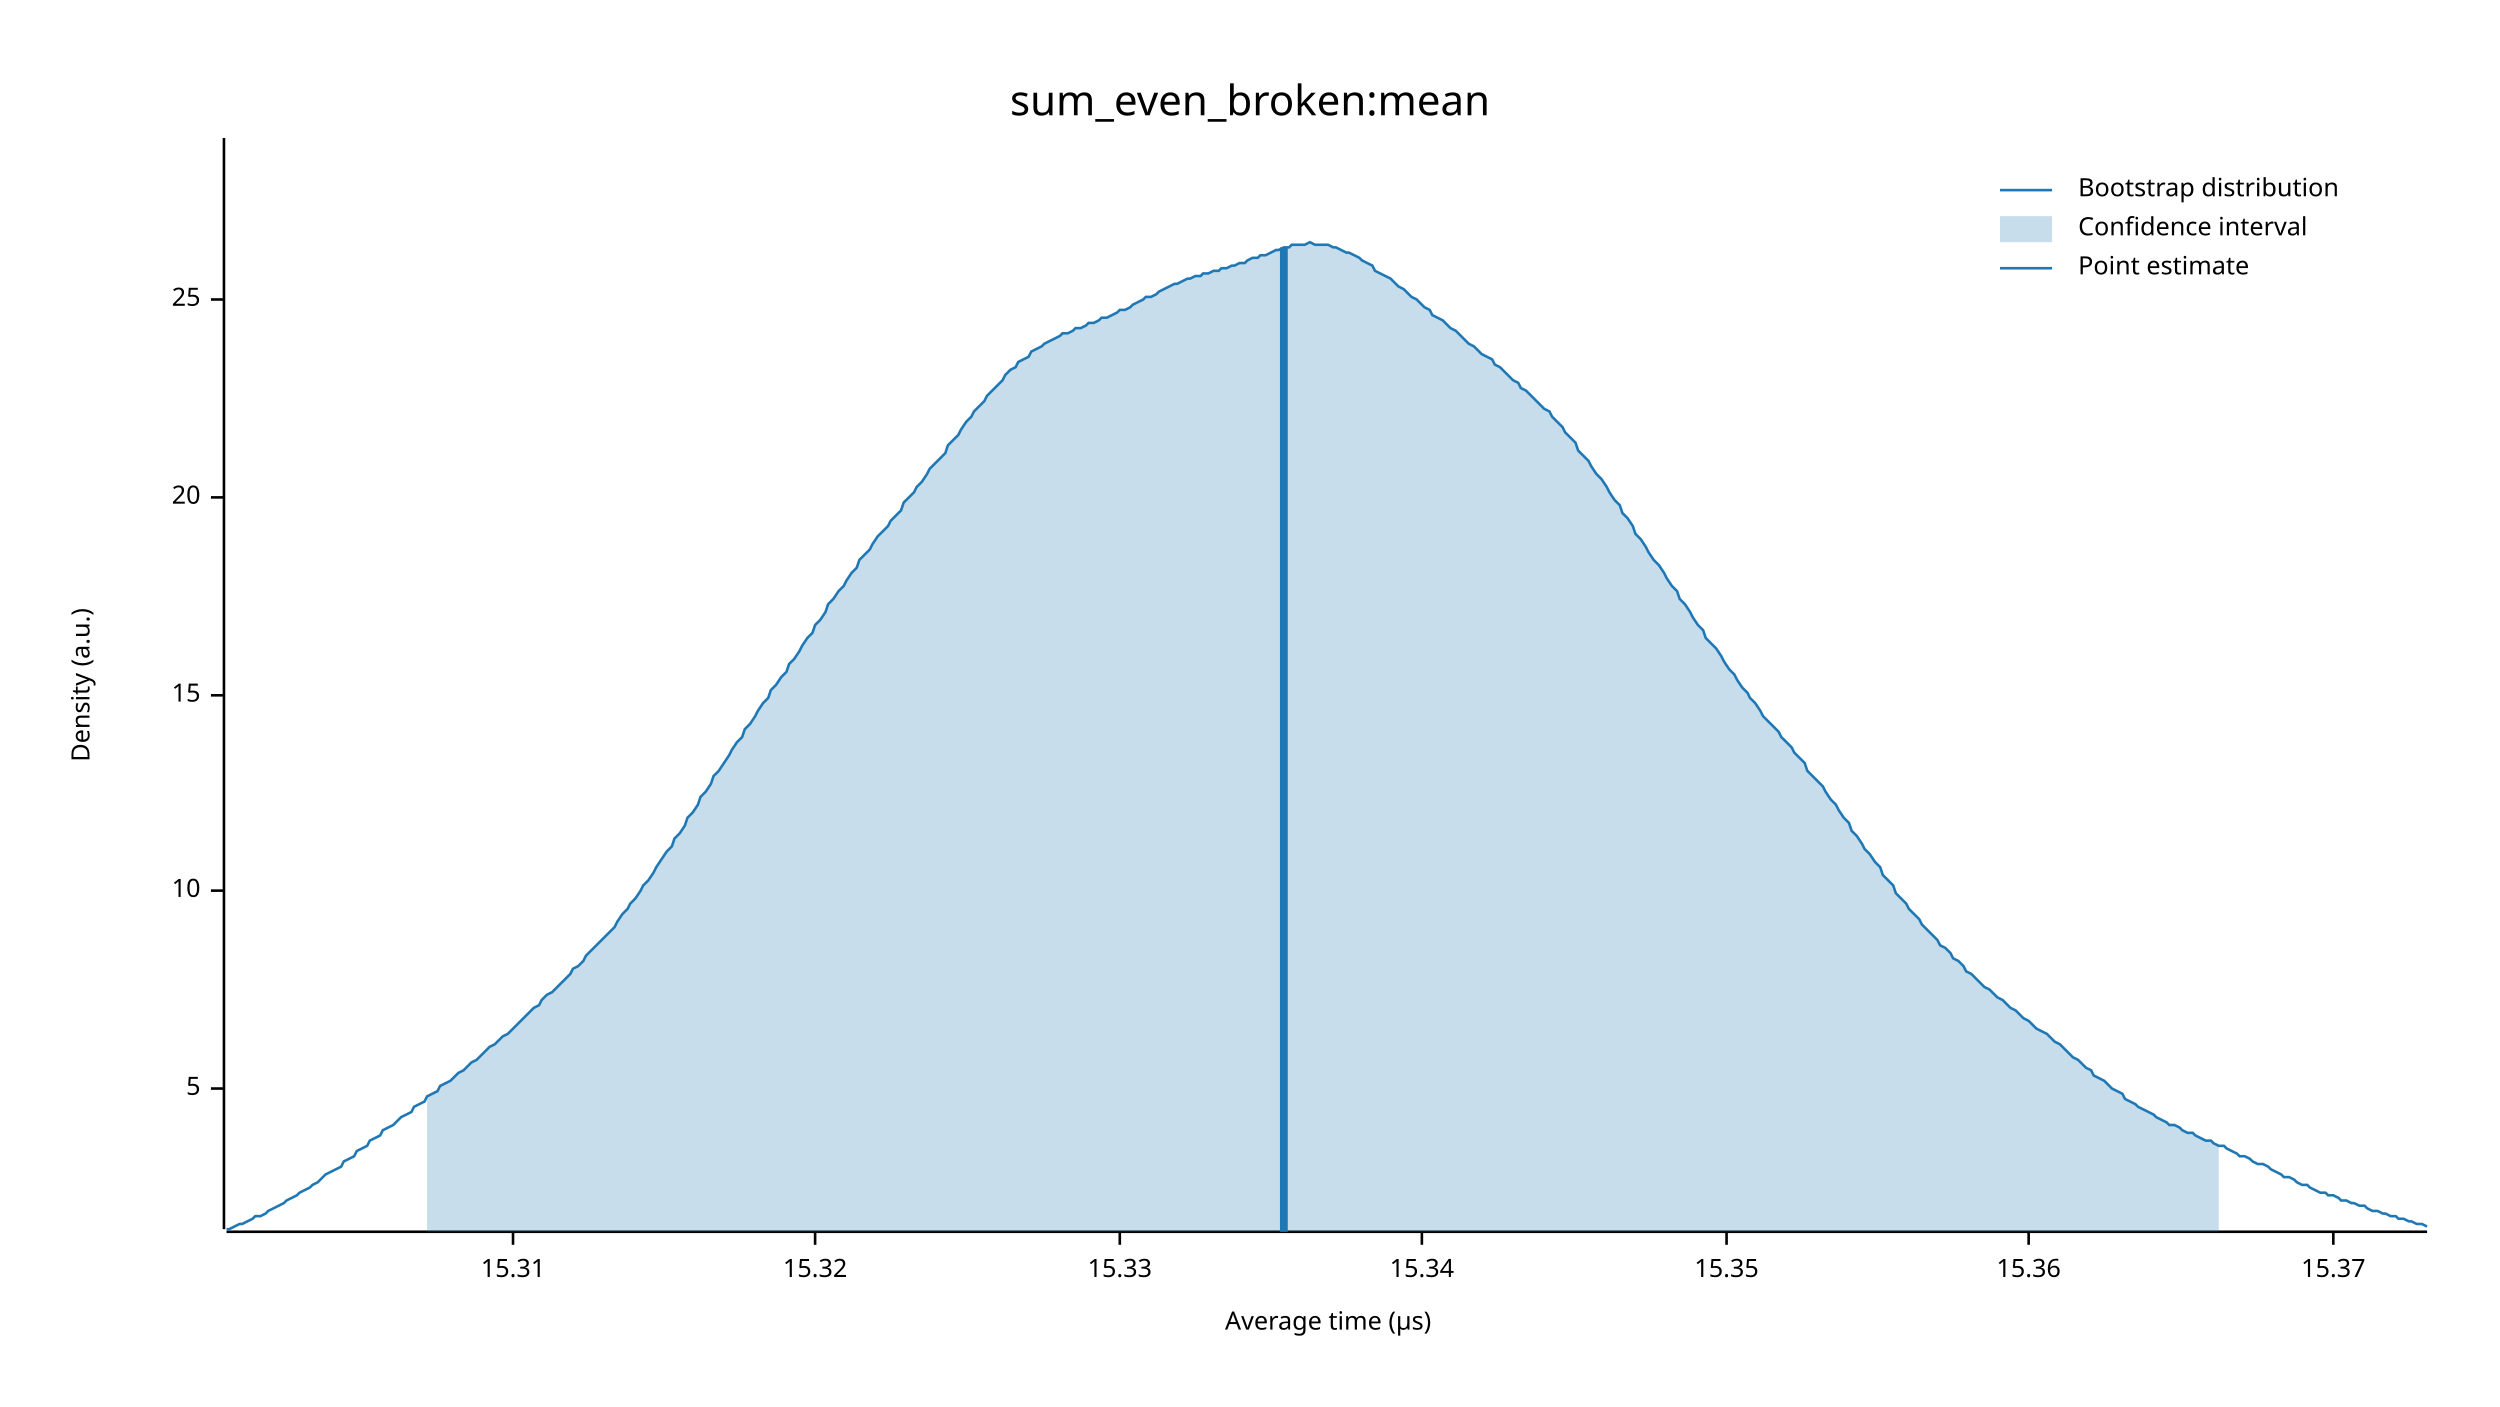
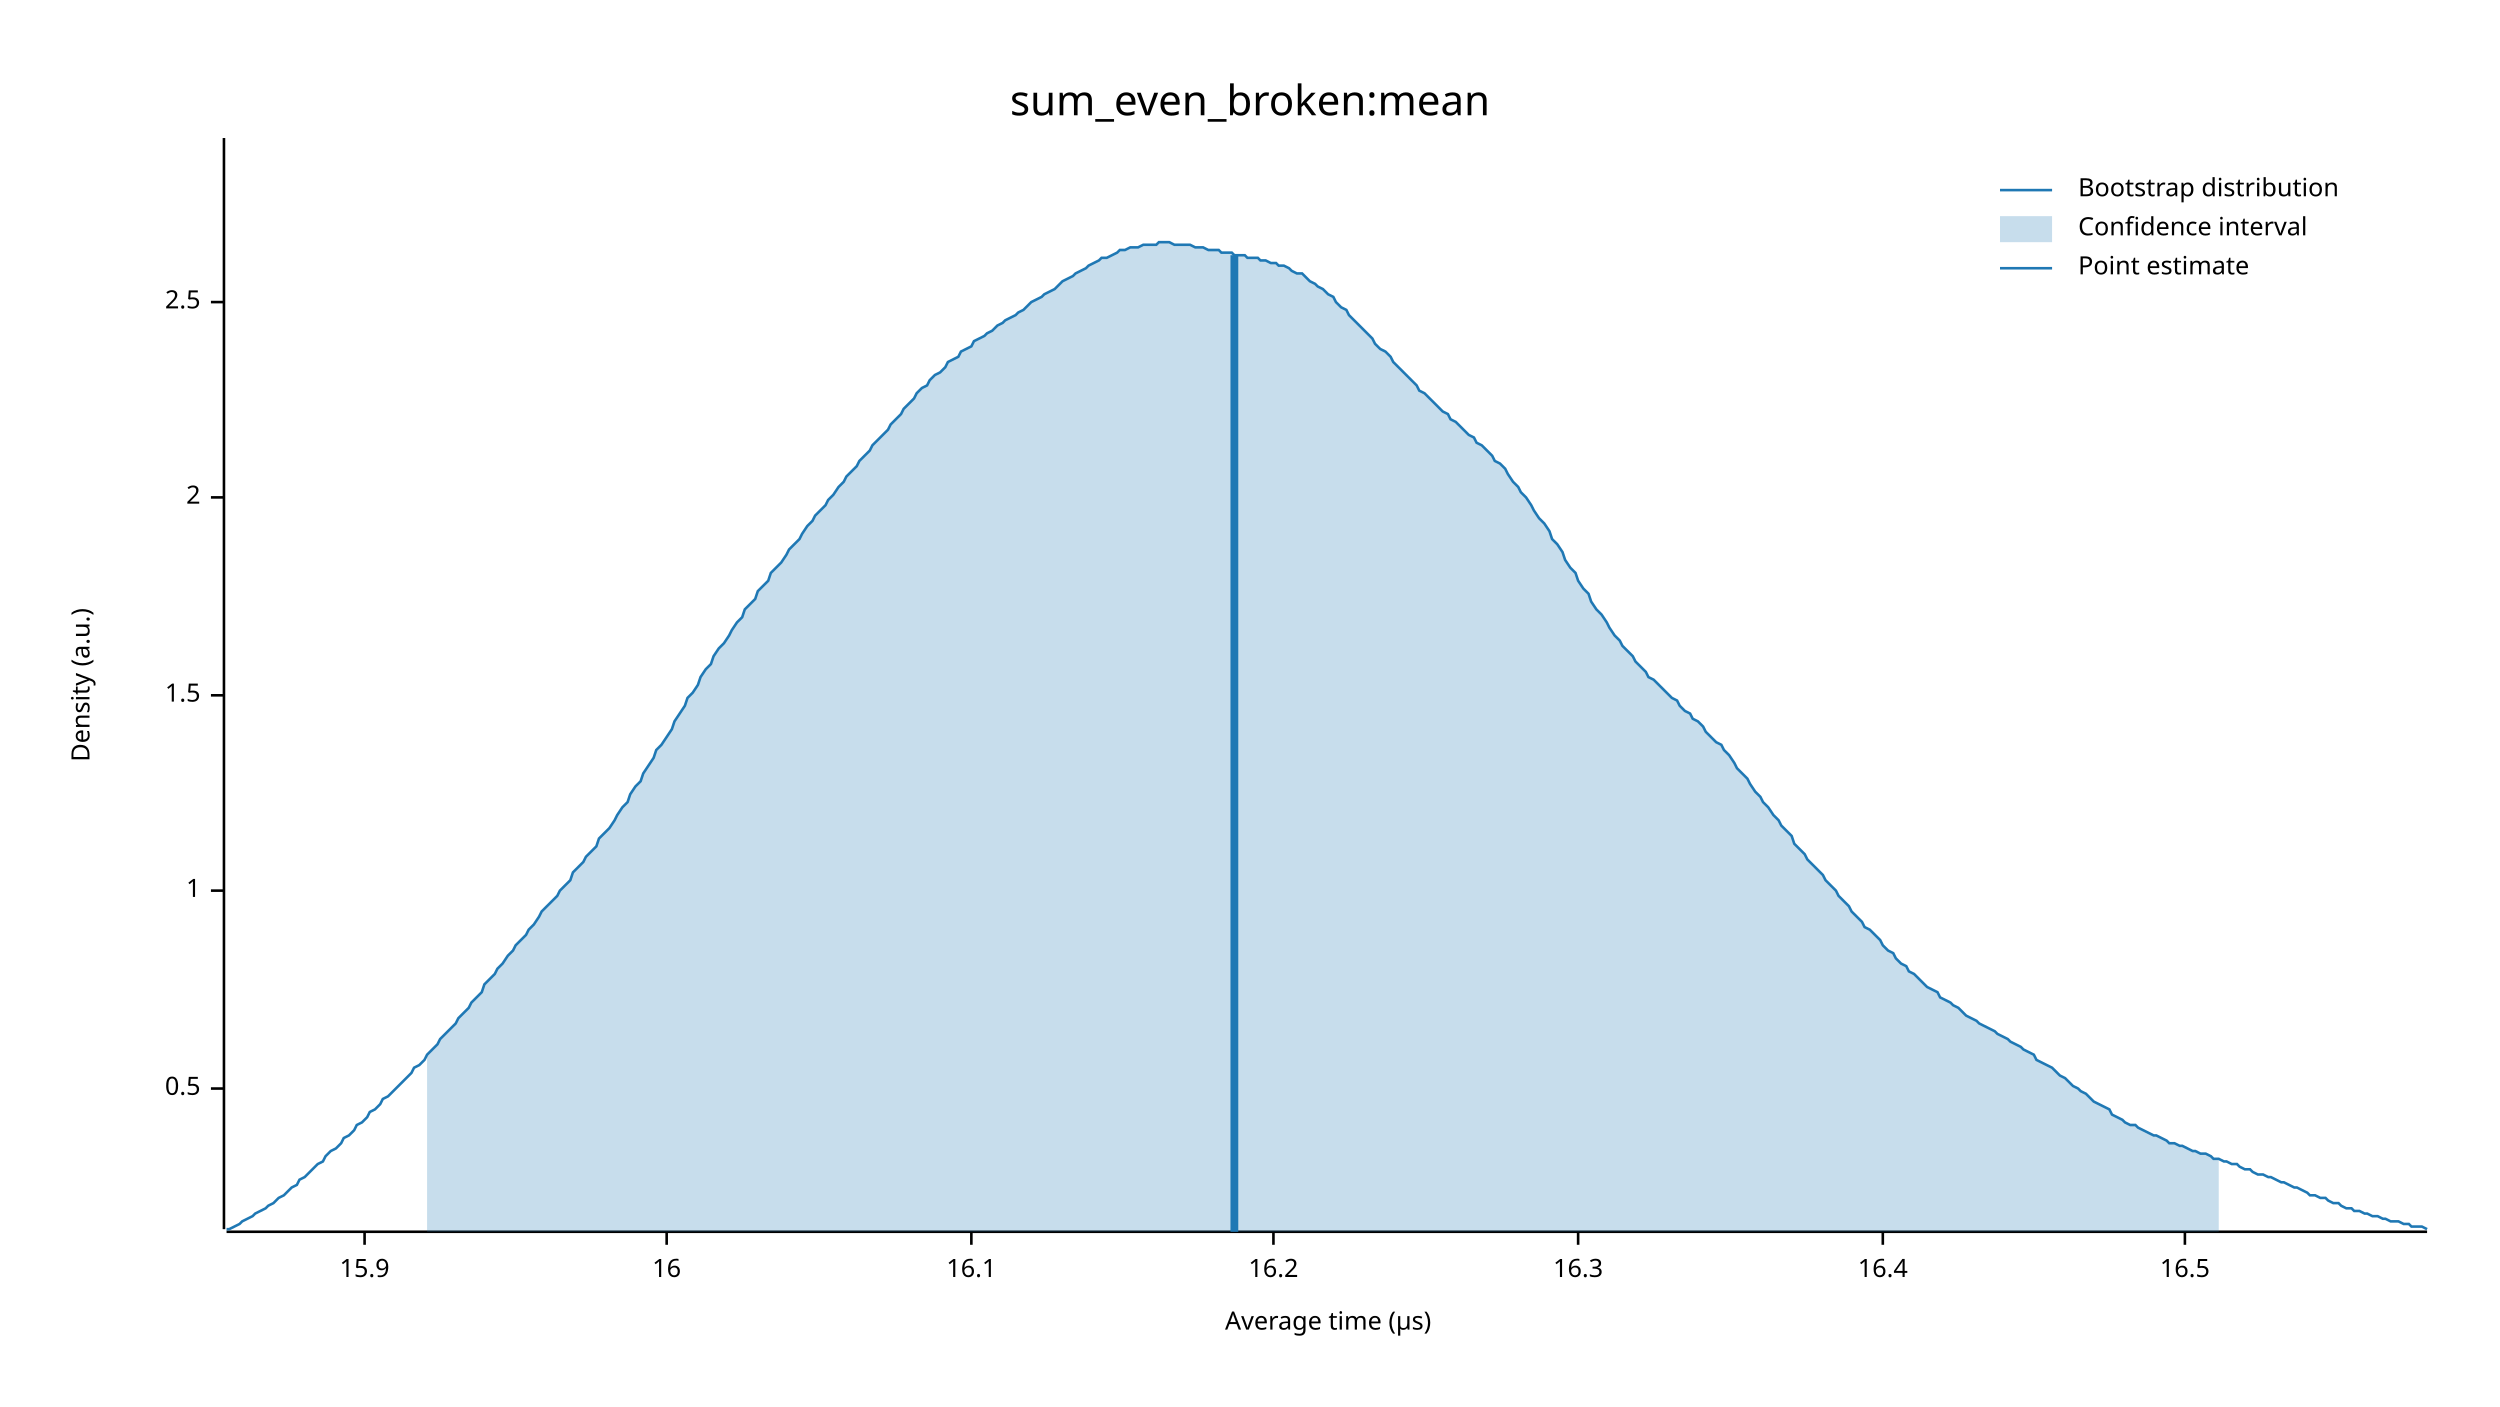
<svg xmlns="http://www.w3.org/2000/svg" width="960" height="540" viewBox="0 0 960 540">
  <text x="480" y="32" dy="0.76em" text-anchor="middle" font-family="sans-serif" font-size="16.129" opacity="1" fill="#000000">
sum_even_broken:mean
</text>
  <text x="27" y="263" dy="0.76em" text-anchor="middle" font-family="sans-serif" font-size="9.677" opacity="1" fill="#000000" transform="rotate(270, 27, 263)">
Density (a.u.)
</text>
  <text x="510" y="513" dy="-0.5ex" text-anchor="middle" font-family="sans-serif" font-size="9.677" opacity="1" fill="#000000">
Average time (µs)
</text>
  <polyline fill="none" opacity="1" stroke="#000000" stroke-width="1" points="86,53 86,472 " />
  <text x="77" y="418" dy="0.5ex" text-anchor="end" font-family="sans-serif" font-size="9.677" opacity="1" fill="#000000">
- 5
+ 0.5
</text>
  <polyline fill="none" opacity="1" stroke="#000000" stroke-width="1" points="81,418 86,418 " />
  <text x="77" y="342" dy="0.5ex" text-anchor="end" font-family="sans-serif" font-size="9.677" opacity="1" fill="#000000">
- 10
+ 1
</text>
  <polyline fill="none" opacity="1" stroke="#000000" stroke-width="1" points="81,342 86,342 " />
  <text x="77" y="267" dy="0.5ex" text-anchor="end" font-family="sans-serif" font-size="9.677" opacity="1" fill="#000000">
- 15
+ 1.5
</text>
  <polyline fill="none" opacity="1" stroke="#000000" stroke-width="1" points="81,267 86,267 " />
  <text x="77" y="191" dy="0.5ex" text-anchor="end" font-family="sans-serif" font-size="9.677" opacity="1" fill="#000000">
- 20
+ 2
</text>
  <polyline fill="none" opacity="1" stroke="#000000" stroke-width="1" points="81,191 86,191 " />
-   <text x="77" y="115" dy="0.5ex" text-anchor="end" font-family="sans-serif" font-size="9.677" opacity="1" fill="#000000">
- 25
+   <text x="77" y="116" dy="0.5ex" text-anchor="end" font-family="sans-serif" font-size="9.677" opacity="1" fill="#000000">
+ 2.5
</text>
-   <polyline fill="none" opacity="1" stroke="#000000" stroke-width="1" points="81,115 86,115 " />
+   <polyline fill="none" opacity="1" stroke="#000000" stroke-width="1" points="81,116 86,116 " />
  <polyline fill="none" opacity="1" stroke="#000000" stroke-width="1" points="87,473 932,473 " />
-   <text x="197" y="483" dy="0.76em" text-anchor="middle" font-family="sans-serif" font-size="9.677" opacity="1" fill="#000000">
- 15.31
+   <text x="140" y="483" dy="0.76em" text-anchor="middle" font-family="sans-serif" font-size="9.677" opacity="1" fill="#000000">
+ 15.9
</text>
-   <polyline fill="none" opacity="1" stroke="#000000" stroke-width="1" points="197,473 197,478 " />
-   <text x="313" y="483" dy="0.76em" text-anchor="middle" font-family="sans-serif" font-size="9.677" opacity="1" fill="#000000">
- 15.32
+   <polyline fill="none" opacity="1" stroke="#000000" stroke-width="1" points="140,473 140,478 " />
+   <text x="256" y="483" dy="0.76em" text-anchor="middle" font-family="sans-serif" font-size="9.677" opacity="1" fill="#000000">
+ 16
</text>
-   <polyline fill="none" opacity="1" stroke="#000000" stroke-width="1" points="313,473 313,478 " />
-   <text x="430" y="483" dy="0.76em" text-anchor="middle" font-family="sans-serif" font-size="9.677" opacity="1" fill="#000000">
- 15.33
+   <polyline fill="none" opacity="1" stroke="#000000" stroke-width="1" points="256,473 256,478 " />
+   <text x="373" y="483" dy="0.76em" text-anchor="middle" font-family="sans-serif" font-size="9.677" opacity="1" fill="#000000">
+ 16.1
</text>
-   <polyline fill="none" opacity="1" stroke="#000000" stroke-width="1" points="430,473 430,478 " />
-   <text x="546" y="483" dy="0.76em" text-anchor="middle" font-family="sans-serif" font-size="9.677" opacity="1" fill="#000000">
- 15.34
+   <polyline fill="none" opacity="1" stroke="#000000" stroke-width="1" points="373,473 373,478 " />
+   <text x="489" y="483" dy="0.76em" text-anchor="middle" font-family="sans-serif" font-size="9.677" opacity="1" fill="#000000">
+ 16.2
</text>
-   <polyline fill="none" opacity="1" stroke="#000000" stroke-width="1" points="546,473 546,478 " />
-   <text x="663" y="483" dy="0.76em" text-anchor="middle" font-family="sans-serif" font-size="9.677" opacity="1" fill="#000000">
- 15.35
+   <polyline fill="none" opacity="1" stroke="#000000" stroke-width="1" points="489,473 489,478 " />
+   <text x="606" y="483" dy="0.76em" text-anchor="middle" font-family="sans-serif" font-size="9.677" opacity="1" fill="#000000">
+ 16.3
</text>
-   <polyline fill="none" opacity="1" stroke="#000000" stroke-width="1" points="663,473 663,478 " />
-   <text x="779" y="483" dy="0.76em" text-anchor="middle" font-family="sans-serif" font-size="9.677" opacity="1" fill="#000000">
- 15.36
+   <polyline fill="none" opacity="1" stroke="#000000" stroke-width="1" points="606,473 606,478 " />
+   <text x="723" y="483" dy="0.76em" text-anchor="middle" font-family="sans-serif" font-size="9.677" opacity="1" fill="#000000">
+ 16.4
</text>
-   <polyline fill="none" opacity="1" stroke="#000000" stroke-width="1" points="779,473 779,478 " />
-   <text x="896" y="483" dy="0.76em" text-anchor="middle" font-family="sans-serif" font-size="9.677" opacity="1" fill="#000000">
- 15.37
+   <polyline fill="none" opacity="1" stroke="#000000" stroke-width="1" points="723,473 723,478 " />
+   <text x="839" y="483" dy="0.76em" text-anchor="middle" font-family="sans-serif" font-size="9.677" opacity="1" fill="#000000">
+ 16.5
</text>
-   <polyline fill="none" opacity="1" stroke="#000000" stroke-width="1" points="896,473 896,478 " />
-   <polyline fill="none" opacity="1" stroke="#1F78B4" stroke-width="1" points="87,472 88,472 90,471 92,470 93,470 95,469 97,468 98,467 100,467 102,466 103,465 105,464 107,463 109,462 110,461 112,460 114,459 115,458 117,457 119,456 120,455 122,454 124,452 125,451 127,450 129,449 131,448 132,446 134,445 136,444 137,442 139,441 141,440 142,438 144,437 146,436 147,434 149,433 151,432 153,430 154,429 156,428 158,427 159,425 161,424 163,423 164,421 166,420 168,419 169,417 171,416 173,415 175,413 176,412 178,411 180,409 181,408 183,407 185,405 186,404 188,402 190,401 191,400 193,398 195,397 197,395 198,394 200,392 202,390 203,389 205,387 207,386 208,384 210,382 212,381 214,379 215,378 217,376 219,374 220,372 222,371 224,369 225,367 227,365 229,363 230,362 232,360 234,358 236,356 237,354 239,351 241,349 242,347 244,345 246,342 247,340 249,338 251,335 252,333 254,330 256,327 258,325 259,322 261,320 263,317 264,314 266,312 268,309 269,306 271,304 273,301 274,298 276,296 278,293 280,290 281,288 283,285 285,283 286,280 288,278 290,275 291,273 293,270 295,268 296,265 298,263 300,260 302,258 303,255 305,253 307,250 308,248 310,245 312,243 313,240 315,238 317,235 318,232 320,230 322,227 324,225 325,223 327,220 329,218 330,215 332,213 334,211 335,209 337,206 339,204 341,202 342,200 344,198 346,196 347,193 349,191 351,189 352,187 354,185 356,182 357,180 359,178 361,176 363,174 364,171 366,169 368,167 369,165 371,162 373,160 374,158 376,156 378,154 379,152 381,150 383,148 385,146 386,144 388,142 390,141 391,139 393,138 395,137 396,135 398,134 400,133 401,132 403,131 405,130 407,129 408,128 410,128 412,127 413,126 415,126 417,125 418,124 420,124 422,123 423,122 425,122 427,121 429,120 430,119 432,119 434,118 435,117 437,116 439,115 440,114 442,114 444,113 445,112 447,111 449,110 451,109 452,109 454,108 456,107 457,107 459,106 461,106 462,105 464,105 466,104 468,104 469,103 471,103 473,102 474,102 476,101 478,101 479,100 481,99 483,99 484,98 486,98 488,97 490,96 491,96 493,95 495,95 496,94 498,94 500,94 501,94 503,93 505,94 506,94 508,94 510,94 512,95 513,95 515,96 517,97 518,97 520,98 522,99 523,100 525,101 527,102 528,104 530,105 532,106 534,107 535,108 537,110 539,111 540,112 542,114 544,115 545,116 547,118 549,119 550,121 552,122 554,123 556,125 557,126 559,127 561,129 562,130 564,132 566,133 567,134 569,136 571,137 573,138 574,140 576,141 578,143 579,144 581,146 583,147 584,149 586,150 588,152 589,153 591,155 593,157 595,158 596,160 598,162 600,164 601,166 603,168 605,170 606,173 608,175 610,177 611,179 613,182 615,184 617,187 618,189 620,192 622,194 623,197 625,199 627,202 628,205 630,207 632,210 633,212 635,215 637,217 639,220 640,222 642,225 644,227 645,230 647,232 649,235 650,237 652,240 654,242 655,245 657,247 659,249 661,252 662,254 664,257 666,259 667,261 669,264 671,266 672,268 674,270 676,273 677,275 679,277 681,279 683,281 684,283 686,285 688,287 689,289 691,291 693,293 694,296 696,298 698,300 700,302 701,304 703,307 705,309 706,311 708,314 710,316 711,319 713,321 715,324 716,326 718,328 720,331 722,333 723,336 725,338 727,340 728,343 730,345 732,347 733,349 735,351 737,353 738,355 740,357 742,359 744,361 745,363 747,364 749,366 750,368 752,369 754,371 755,373 757,374 759,376 760,377 762,379 764,380 766,382 767,383 769,384 771,386 772,387 774,388 776,390 777,391 779,392 781,394 782,395 784,396 786,397 788,399 789,400 791,401 793,403 794,404 796,406 798,407 799,408 801,410 803,411 804,413 806,414 808,415 810,417 811,418 813,419 815,420 816,422 818,423 820,424 821,425 823,426 825,427 827,428 828,429 830,430 832,431 833,432 835,432 837,433 838,434 840,435 842,435 843,436 845,437 847,438 849,438 850,439 852,440 854,440 855,441 857,442 859,443 860,444 862,444 864,445 865,446 867,447 869,447 871,448 872,449 874,450 876,451 877,452 879,452 881,453 882,454 884,455 886,455 887,456 889,457 891,458 893,458 894,459 896,459 898,460 899,461 901,461 903,462 904,462 906,463 908,463 909,464 911,465 913,465 915,466 916,466 918,467 920,467 921,468 923,468 925,469 926,469 928,470 930,470 932,471 " />
-   <polygon opacity="0.25" fill="#1F78B4" points="164,421 166,420 168,419 169,417 171,416 173,415 175,413 176,412 178,411 180,409 181,408 183,407 185,405 186,404 188,402 190,401 191,400 193,398 195,397 197,395 198,394 200,392 202,390 203,389 205,387 207,386 208,384 210,382 212,381 214,379 215,378 217,376 219,374 220,372 222,371 224,369 225,367 227,365 229,363 230,362 232,360 234,358 236,356 237,354 239,351 241,349 242,347 244,345 246,342 247,340 249,338 251,335 252,333 254,330 256,327 258,325 259,322 261,320 263,317 264,314 266,312 268,309 269,306 271,304 273,301 274,298 276,296 278,293 280,290 281,288 283,285 285,283 286,280 288,278 290,275 291,273 293,270 295,268 296,265 298,263 300,260 302,258 303,255 305,253 307,250 308,248 310,245 312,243 313,240 315,238 317,235 318,232 320,230 322,227 324,225 325,223 327,220 329,218 330,215 332,213 334,211 335,209 337,206 339,204 341,202 342,200 344,198 346,196 347,193 349,191 351,189 352,187 354,185 356,182 357,180 359,178 361,176 363,174 364,171 366,169 368,167 369,165 371,162 373,160 374,158 376,156 378,154 379,152 381,150 383,148 385,146 386,144 388,142 390,141 391,139 393,138 395,137 396,135 398,134 400,133 401,132 403,131 405,130 407,129 408,128 410,128 412,127 413,126 415,126 417,125 418,124 420,124 422,123 423,122 425,122 427,121 429,120 430,119 432,119 434,118 435,117 437,116 439,115 440,114 442,114 444,113 445,112 447,111 449,110 451,109 452,109 454,108 456,107 457,107 459,106 461,106 462,105 464,105 466,104 468,104 469,103 471,103 473,102 474,102 476,101 478,101 479,100 481,99 483,99 484,98 486,98 488,97 490,96 491,96 493,95 495,95 496,94 498,94 500,94 501,94 503,93 505,94 506,94 508,94 510,94 512,95 513,95 515,96 517,97 518,97 520,98 522,99 523,100 525,101 527,102 528,104 530,105 532,106 534,107 535,108 537,110 539,111 540,112 542,114 544,115 545,116 547,118 549,119 550,121 552,122 554,123 556,125 557,126 559,127 561,129 562,130 564,132 566,133 567,134 569,136 571,137 573,138 574,140 576,141 578,143 579,144 581,146 583,147 584,149 586,150 588,152 589,153 591,155 593,157 595,158 596,160 598,162 600,164 601,166 603,168 605,170 606,173 608,175 610,177 611,179 613,182 615,184 617,187 618,189 620,192 622,194 623,197 625,199 627,202 628,205 630,207 632,210 633,212 635,215 637,217 639,220 640,222 642,225 644,227 645,230 647,232 649,235 650,237 652,240 654,242 655,245 657,247 659,249 661,252 662,254 664,257 666,259 667,261 669,264 671,266 672,268 674,270 676,273 677,275 679,277 681,279 683,281 684,283 686,285 688,287 689,289 691,291 693,293 694,296 696,298 698,300 700,302 701,304 703,307 705,309 706,311 708,314 710,316 711,319 713,321 715,324 716,326 718,328 720,331 722,333 723,336 725,338 727,340 728,343 730,345 732,347 733,349 735,351 737,353 738,355 740,357 742,359 744,361 745,363 747,364 749,366 750,368 752,369 754,371 755,373 757,374 759,376 760,377 762,379 764,380 766,382 767,383 769,384 771,386 772,387 774,388 776,390 777,391 779,392 781,394 782,395 784,396 786,397 788,399 789,400 791,401 793,403 794,404 796,406 798,407 799,408 801,410 803,411 804,413 806,414 808,415 810,417 811,418 813,419 815,420 816,422 818,423 820,424 821,425 823,426 825,427 827,428 828,429 830,430 832,431 833,432 835,432 837,433 838,434 840,435 842,435 843,436 845,437 847,438 849,438 850,439 852,440 852,473 164,473 " />
-   <polyline fill="none" opacity="1" stroke="#1F78B4" stroke-width="3" points="493,473 493,95 " />
+   <polyline fill="none" opacity="1" stroke="#000000" stroke-width="1" points="839,473 839,478 " />
+   <polyline fill="none" opacity="1" stroke="#1F78B4" stroke-width="1" points="87,472 88,472 90,471 92,470 93,469 95,468 97,467 98,466 100,465 102,464 103,463 105,462 107,460 109,459 110,458 112,456 114,455 115,453 117,452 119,450 120,449 122,447 124,446 125,444 127,442 129,441 131,439 132,437 134,436 136,434 137,432 139,431 141,429 142,427 144,426 146,424 147,422 149,421 151,419 153,417 154,416 156,414 158,412 159,410 161,409 163,407 164,405 166,403 168,401 169,399 171,397 173,395 175,393 176,391 178,389 180,387 181,385 183,383 185,381 186,378 188,376 190,374 191,372 193,370 195,367 197,365 198,363 200,361 202,359 203,357 205,355 207,352 208,350 210,348 212,346 214,344 215,342 217,340 219,338 220,335 222,333 224,331 225,329 227,327 229,325 230,322 232,320 234,318 236,315 237,313 239,310 241,308 242,305 244,302 246,300 247,297 249,294 251,291 252,288 254,286 256,283 258,280 259,277 261,274 263,271 264,268 266,266 268,263 269,260 271,257 273,255 274,252 276,249 278,247 280,244 281,242 283,239 285,237 286,234 288,232 290,230 291,227 293,225 295,223 296,220 298,218 300,216 302,213 303,211 305,209 307,207 308,205 310,202 312,200 313,198 315,196 317,194 318,192 320,190 322,187 324,185 325,183 327,181 329,179 330,177 332,175 334,173 335,171 337,169 339,167 341,165 342,163 344,161 346,159 347,157 349,155 351,153 352,151 354,149 356,148 357,146 359,144 361,143 363,141 364,139 366,138 368,137 369,135 371,134 373,133 374,131 376,130 378,129 379,128 381,127 383,125 385,124 386,123 388,122 390,121 391,120 393,119 395,117 396,116 398,115 400,114 401,113 403,112 405,111 407,109 408,108 410,107 412,106 413,105 415,104 417,103 418,102 420,101 422,100 423,99 425,99 427,98 429,97 430,96 432,96 434,95 435,95 437,95 439,94 440,94 442,94 444,94 445,93 447,93 449,93 451,94 452,94 454,94 456,94 457,94 459,95 461,95 462,95 464,96 466,96 468,96 469,97 471,97 473,97 474,98 476,98 478,98 479,99 481,99 483,99 484,100 486,100 488,101 490,101 491,102 493,102 495,103 496,104 498,105 500,105 501,106 503,108 505,109 506,110 508,111 510,113 512,114 513,116 515,118 517,119 518,121 520,123 522,125 523,126 525,128 527,130 528,132 530,134 532,135 534,137 535,139 537,141 539,143 540,144 542,146 544,148 545,150 547,151 549,153 550,154 552,156 554,158 556,159 557,161 559,162 561,164 562,165 564,167 566,168 567,170 569,171 571,173 573,175 574,177 576,178 578,180 579,182 581,185 583,187 584,189 586,191 588,194 589,196 591,199 593,201 595,204 596,207 598,209 600,212 601,215 603,218 605,220 606,223 608,226 610,228 611,231 613,234 615,236 617,239 618,241 620,244 622,246 623,248 625,250 627,252 628,254 630,256 632,258 633,260 635,261 637,263 639,265 640,266 642,268 644,269 645,271 647,273 649,274 650,276 652,277 654,279 655,281 657,283 659,285 661,286 662,288 664,290 666,293 667,295 669,297 671,299 672,301 674,304 676,306 677,308 679,310 681,313 683,315 684,317 686,319 688,321 689,324 691,326 693,328 694,330 696,332 698,334 700,336 701,338 703,340 705,342 706,344 708,346 710,348 711,350 713,352 715,354 716,356 718,357 720,359 722,361 723,363 725,365 727,366 728,368 730,370 732,371 733,373 735,374 737,376 738,377 740,379 742,380 744,381 745,383 747,384 749,385 750,386 752,387 754,389 755,390 757,391 759,392 760,393 762,394 764,395 766,396 767,397 769,398 771,399 772,400 774,401 776,402 777,403 779,404 781,405 782,407 784,408 786,409 788,410 789,411 791,413 793,414 794,415 796,417 798,418 799,419 801,420 803,422 804,423 806,424 808,425 810,426 811,428 813,429 815,430 816,431 818,432 820,432 821,433 823,434 825,435 827,436 828,436 830,437 832,438 833,439 835,439 837,440 838,440 840,441 842,442 843,442 845,443 847,443 849,444 850,445 852,445 854,446 855,446 857,447 859,447 860,448 862,449 864,449 865,450 867,451 869,451 871,452 872,452 874,453 876,454 877,454 879,455 881,456 882,456 884,457 886,458 887,459 889,459 891,460 893,460 894,461 896,462 898,462 899,463 901,464 903,464 904,465 906,465 908,466 909,466 911,467 913,467 915,468 916,468 918,469 920,469 921,469 923,470 925,470 926,471 928,471 930,471 932,472 " />
+   <polygon opacity="0.25" fill="#1F78B4" points="164,405 166,403 168,401 169,399 171,397 173,395 175,393 176,391 178,389 180,387 181,385 183,383 185,381 186,378 188,376 190,374 191,372 193,370 195,367 197,365 198,363 200,361 202,359 203,357 205,355 207,352 208,350 210,348 212,346 214,344 215,342 217,340 219,338 220,335 222,333 224,331 225,329 227,327 229,325 230,322 232,320 234,318 236,315 237,313 239,310 241,308 242,305 244,302 246,300 247,297 249,294 251,291 252,288 254,286 256,283 258,280 259,277 261,274 263,271 264,268 266,266 268,263 269,260 271,257 273,255 274,252 276,249 278,247 280,244 281,242 283,239 285,237 286,234 288,232 290,230 291,227 293,225 295,223 296,220 298,218 300,216 302,213 303,211 305,209 307,207 308,205 310,202 312,200 313,198 315,196 317,194 318,192 320,190 322,187 324,185 325,183 327,181 329,179 330,177 332,175 334,173 335,171 337,169 339,167 341,165 342,163 344,161 346,159 347,157 349,155 351,153 352,151 354,149 356,148 357,146 359,144 361,143 363,141 364,139 366,138 368,137 369,135 371,134 373,133 374,131 376,130 378,129 379,128 381,127 383,125 385,124 386,123 388,122 390,121 391,120 393,119 395,117 396,116 398,115 400,114 401,113 403,112 405,111 407,109 408,108 410,107 412,106 413,105 415,104 417,103 418,102 420,101 422,100 423,99 425,99 427,98 429,97 430,96 432,96 434,95 435,95 437,95 439,94 440,94 442,94 444,94 445,93 447,93 449,93 451,94 452,94 454,94 456,94 457,94 459,95 461,95 462,95 464,96 466,96 468,96 469,97 471,97 473,97 474,98 476,98 478,98 479,99 481,99 483,99 484,100 486,100 488,101 490,101 491,102 493,102 495,103 496,104 498,105 500,105 501,106 503,108 505,109 506,110 508,111 510,113 512,114 513,116 515,118 517,119 518,121 520,123 522,125 523,126 525,128 527,130 528,132 530,134 532,135 534,137 535,139 537,141 539,143 540,144 542,146 544,148 545,150 547,151 549,153 550,154 552,156 554,158 556,159 557,161 559,162 561,164 562,165 564,167 566,168 567,170 569,171 571,173 573,175 574,177 576,178 578,180 579,182 581,185 583,187 584,189 586,191 588,194 589,196 591,199 593,201 595,204 596,207 598,209 600,212 601,215 603,218 605,220 606,223 608,226 610,228 611,231 613,234 615,236 617,239 618,241 620,244 622,246 623,248 625,250 627,252 628,254 630,256 632,258 633,260 635,261 637,263 639,265 640,266 642,268 644,269 645,271 647,273 649,274 650,276 652,277 654,279 655,281 657,283 659,285 661,286 662,288 664,290 666,293 667,295 669,297 671,299 672,301 674,304 676,306 677,308 679,310 681,313 683,315 684,317 686,319 688,321 689,324 691,326 693,328 694,330 696,332 698,334 700,336 701,338 703,340 705,342 706,344 708,346 710,348 711,350 713,352 715,354 716,356 718,357 720,359 722,361 723,363 725,365 727,366 728,368 730,370 732,371 733,373 735,374 737,376 738,377 740,379 742,380 744,381 745,383 747,384 749,385 750,386 752,387 754,389 755,390 757,391 759,392 760,393 762,394 764,395 766,396 767,397 769,398 771,399 772,400 774,401 776,402 777,403 779,404 781,405 782,407 784,408 786,409 788,410 789,411 791,413 793,414 794,415 796,417 798,418 799,419 801,420 803,422 804,423 806,424 808,425 810,426 811,428 813,429 815,430 816,431 818,432 820,432 821,433 823,434 825,435 827,436 828,436 830,437 832,438 833,439 835,439 837,440 838,440 840,441 842,442 843,442 845,443 847,443 849,444 850,445 852,445 852,473 164,473 " />
+   <polyline fill="none" opacity="1" stroke="#1F78B4" stroke-width="3" points="474,473 474,98 " />
  <text x="798" y="68" dy="0.76em" text-anchor="start" font-family="sans-serif" font-size="9.677" opacity="1" fill="#000000">
Bootstrap distribution
</text>
  <text x="798" y="83" dy="0.76em" text-anchor="start" font-family="sans-serif" font-size="9.677" opacity="1" fill="#000000">
Confidence interval
</text>
  <text x="798" y="98" dy="0.76em" text-anchor="start" font-family="sans-serif" font-size="9.677" opacity="1" fill="#000000">
Point estimate
</text>
  <polyline fill="none" opacity="1" stroke="#1F78B4" stroke-width="1" points="768,73 788,73 " />
  <rect x="768" y="83" width="20" height="10" opacity="0.25" fill="#1F78B4" stroke="none" />
  <polyline fill="none" opacity="1" stroke="#1F78B4" stroke-width="1" points="768,103 788,103 " />
</svg>
